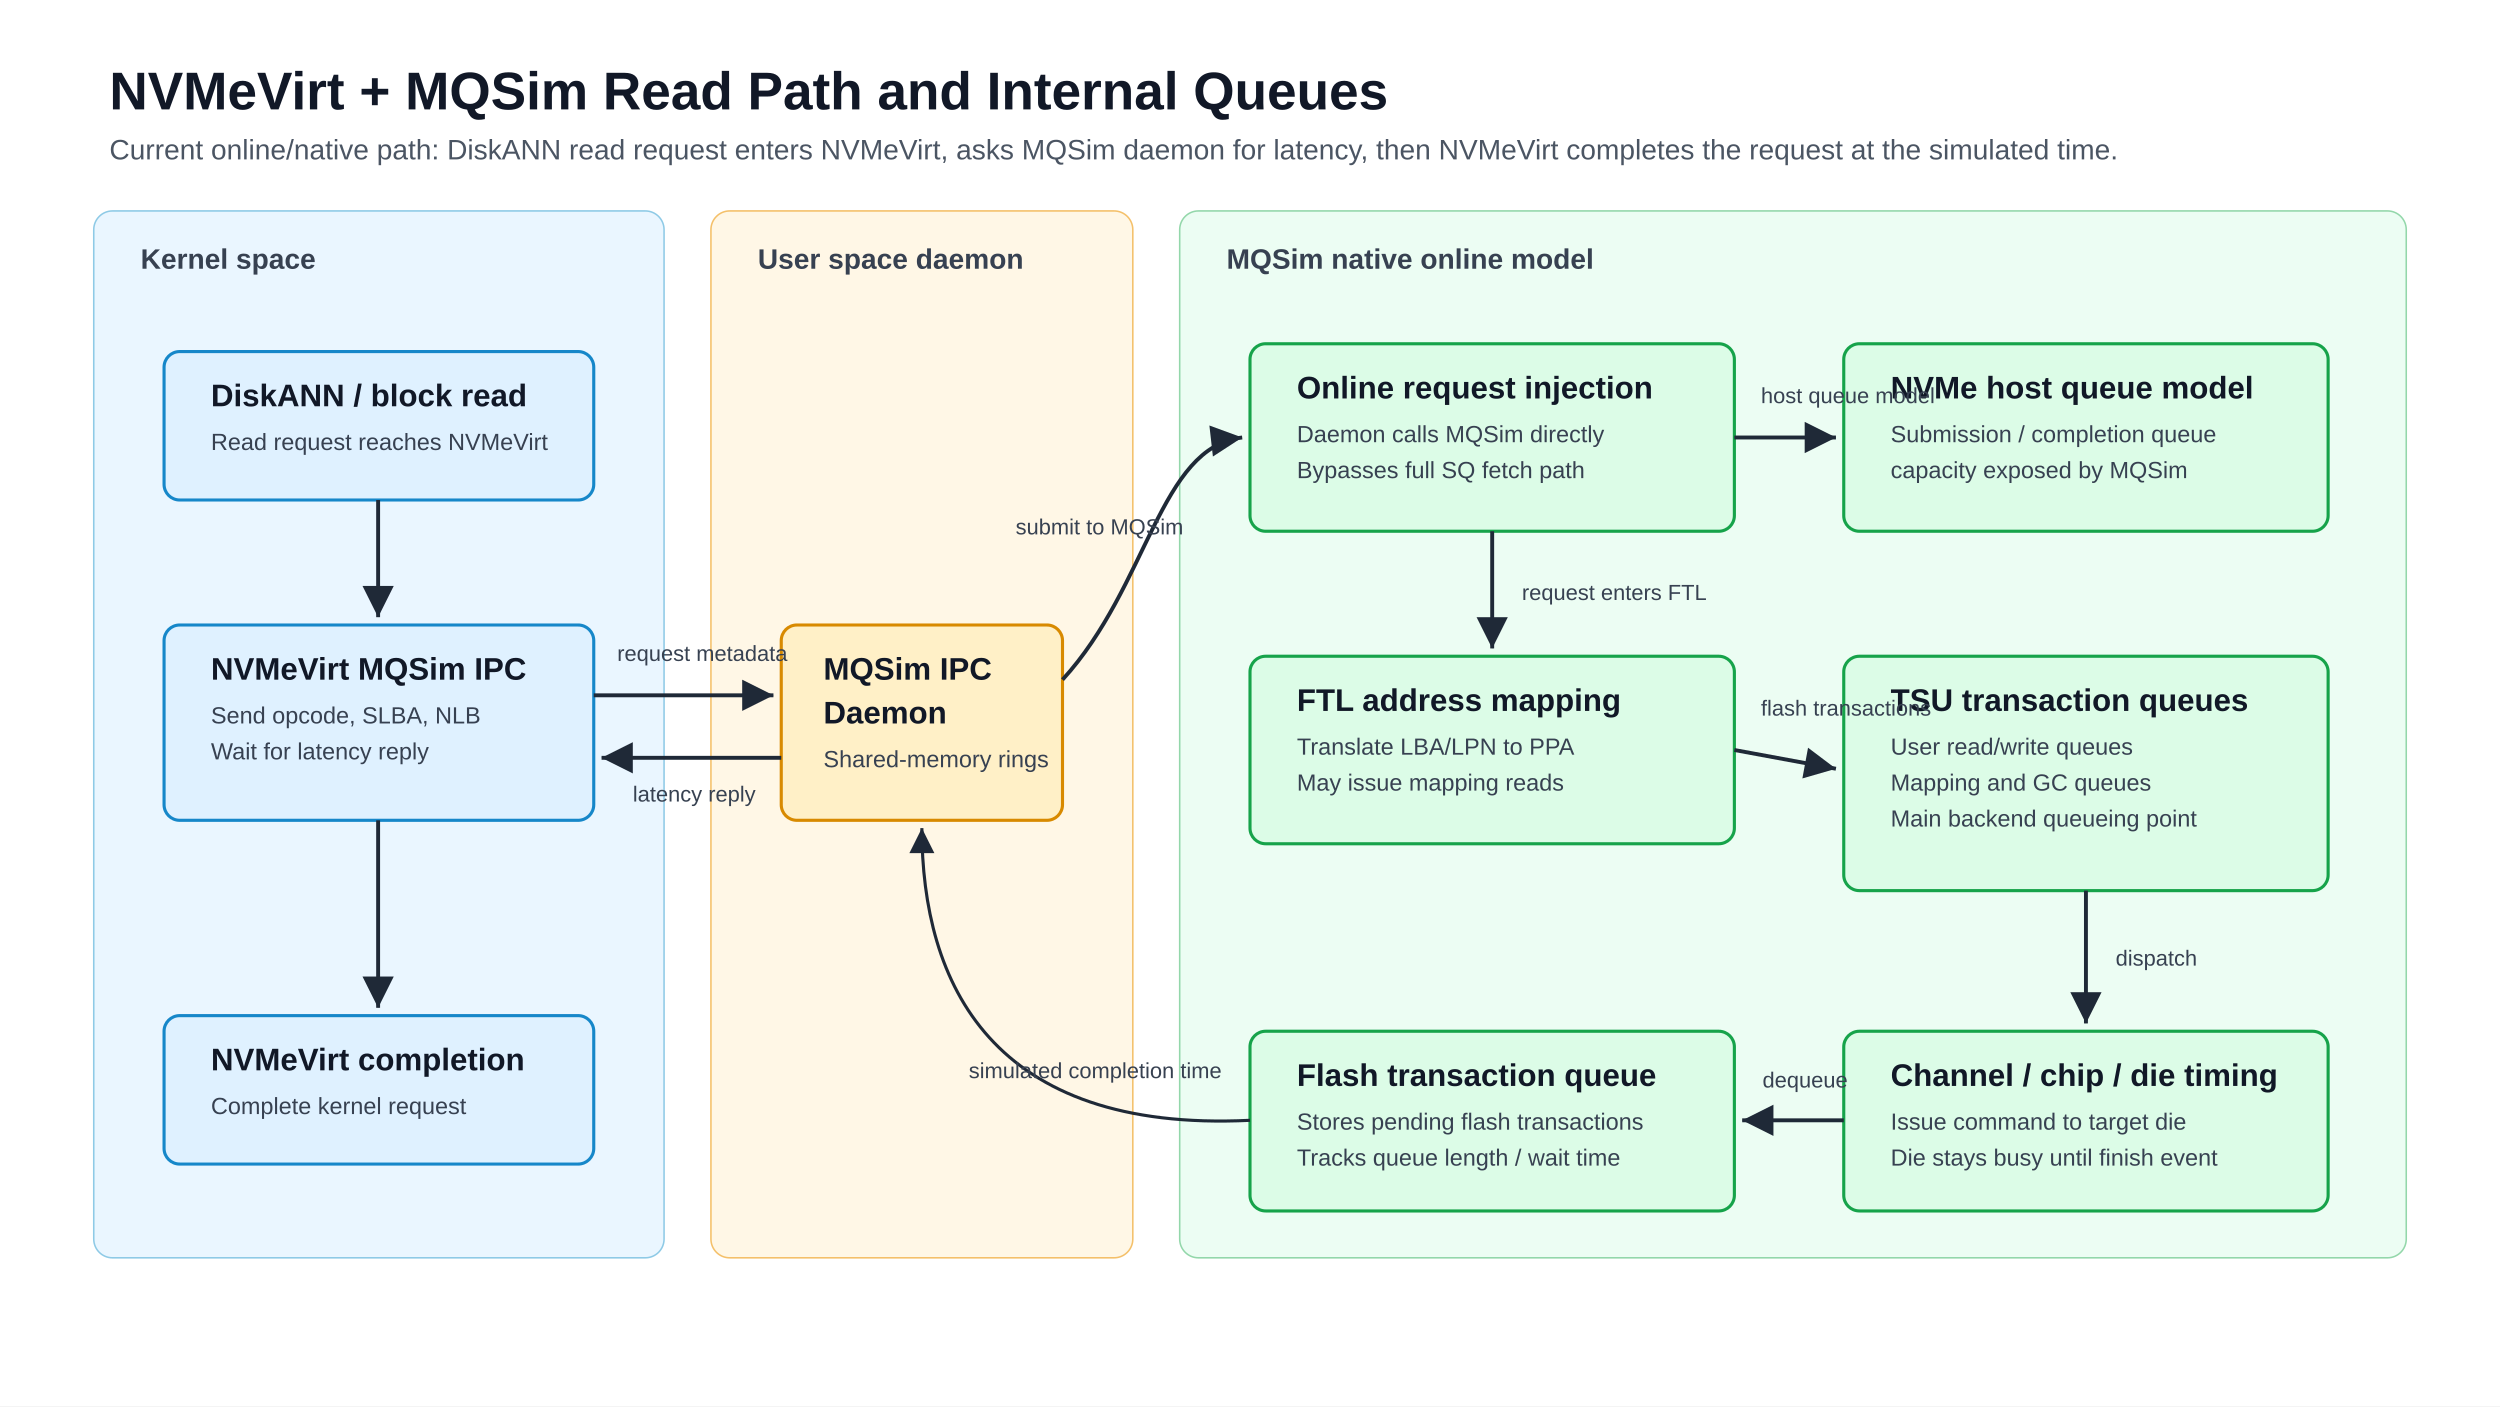
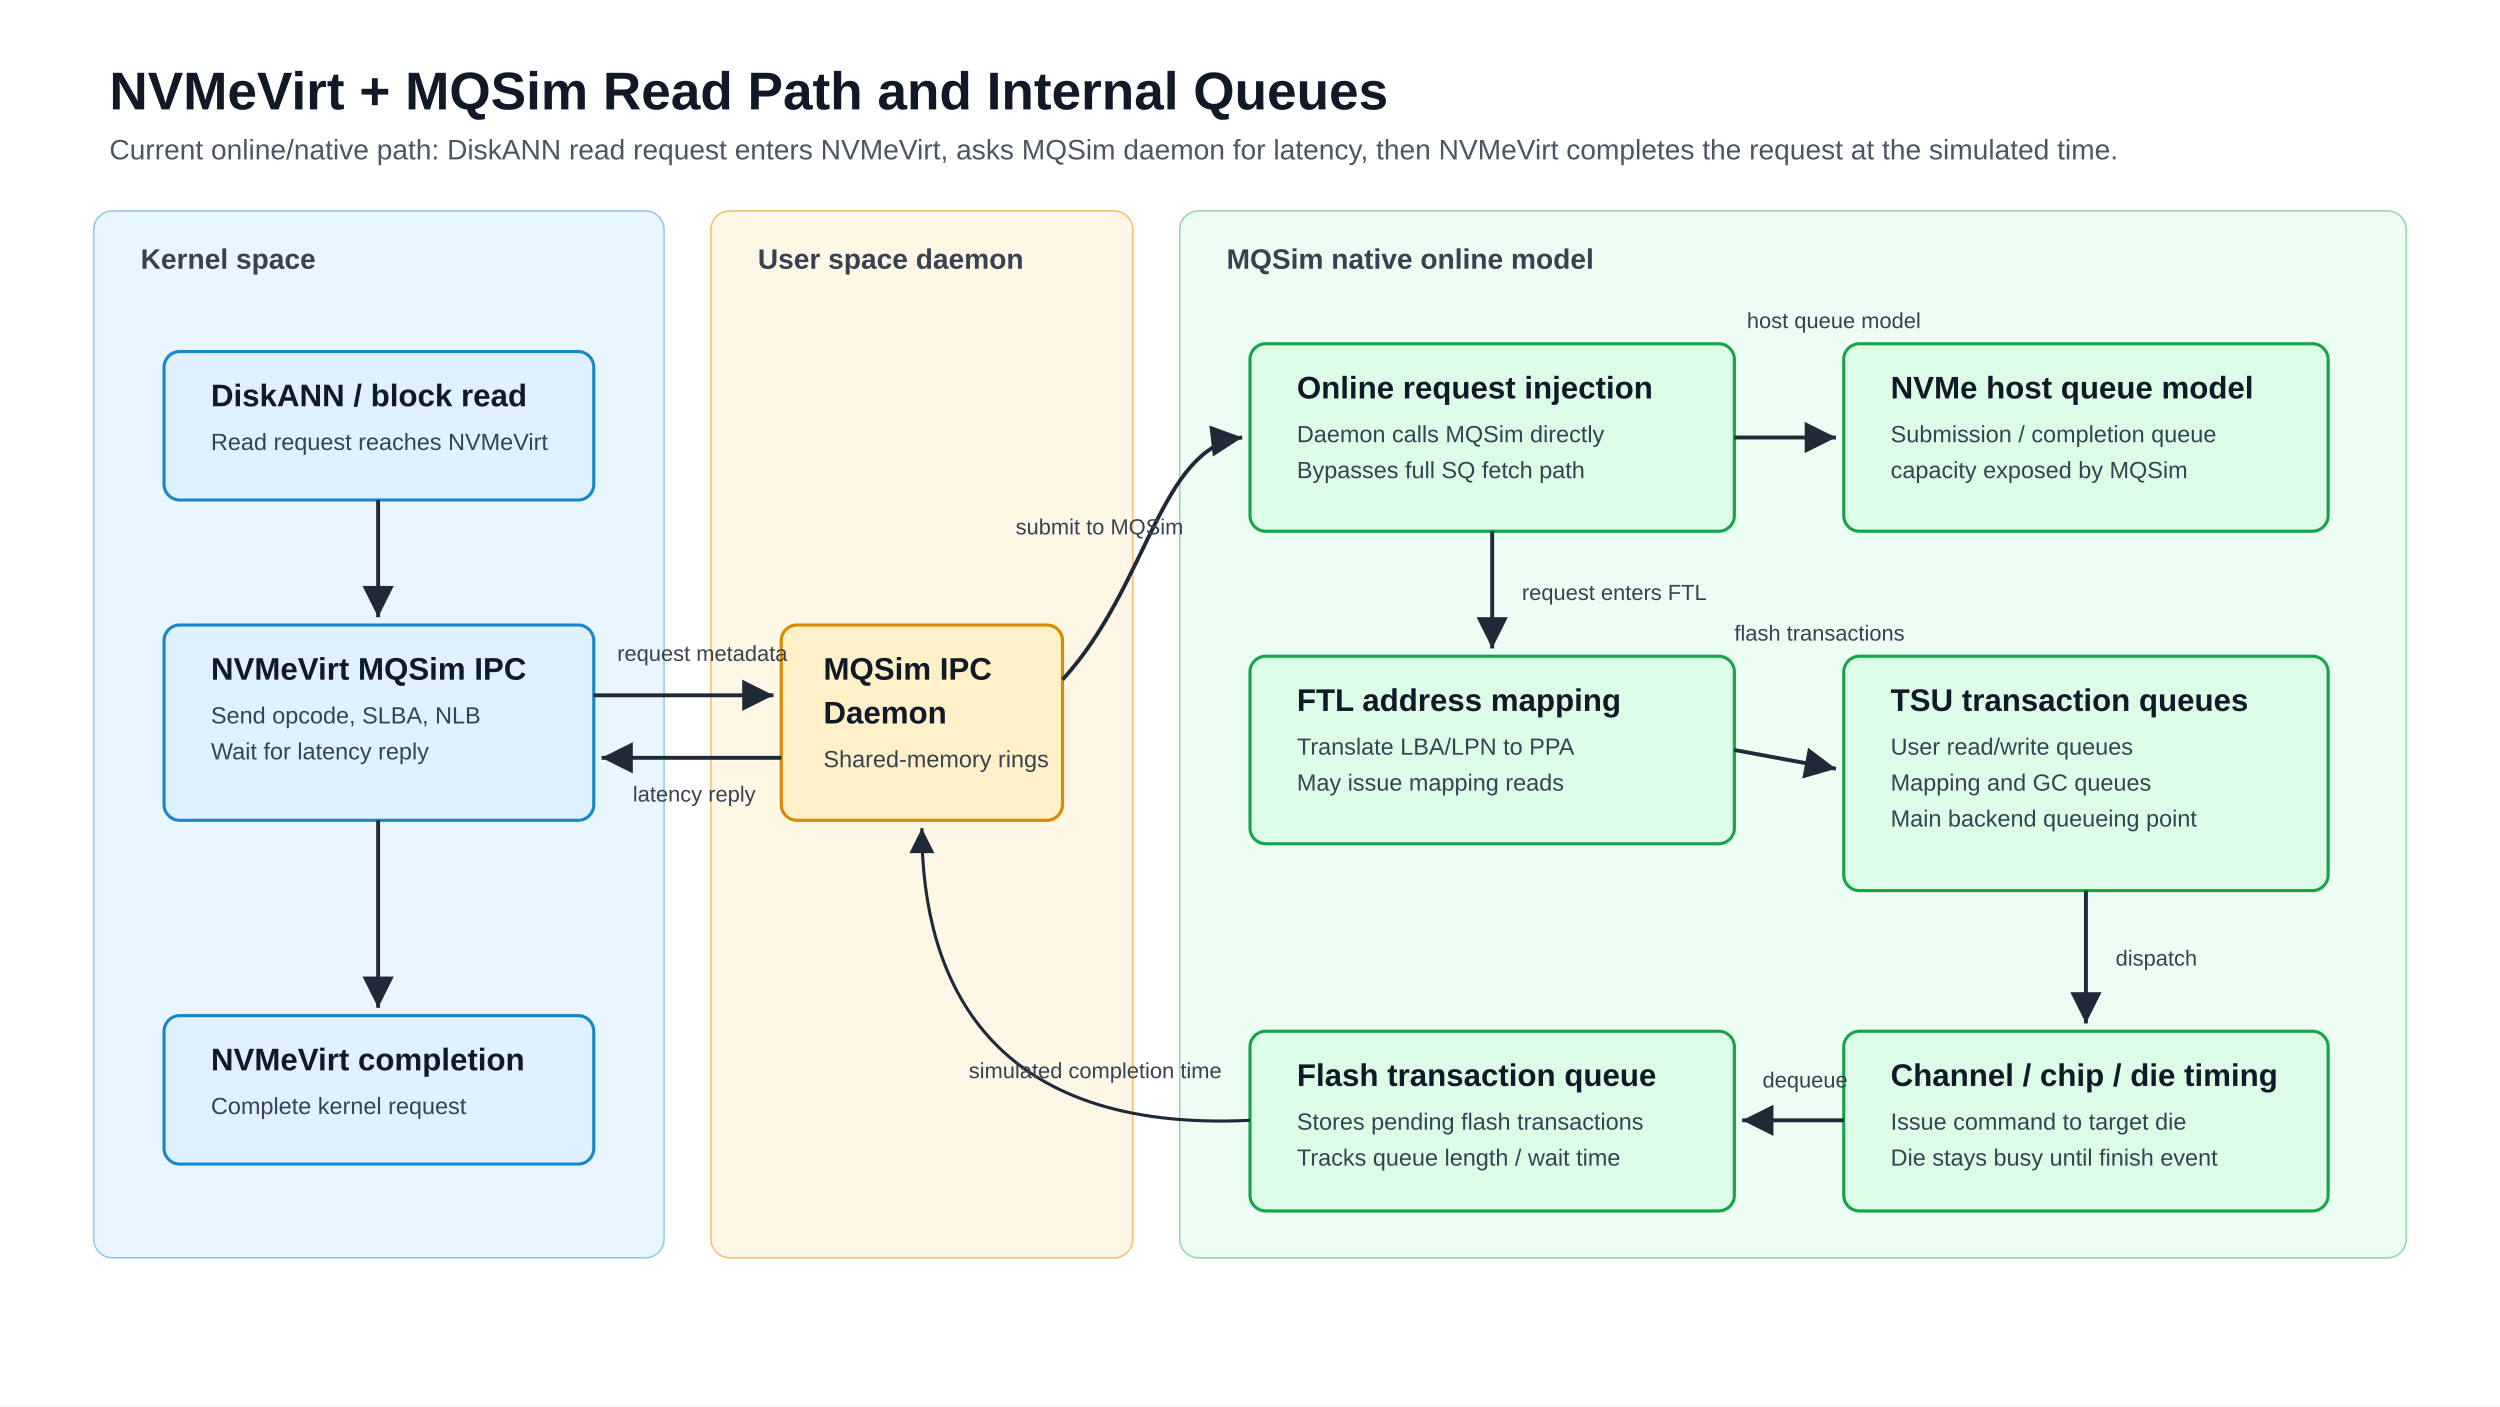
<svg xmlns="http://www.w3.org/2000/svg" width="1600" height="900" viewBox="0 0 1600 900">
  <defs>
    <marker id="arrow" markerWidth="12" markerHeight="12" refX="10" refY="6" orient="auto">
      <path d="M2,2 L10,6 L2,10 Z" fill="#1f2937" />
    </marker>
    <style>
      text { font-family: Arial, Helvetica, sans-serif; fill: #111827; }
      .title { font-size: 34px; font-weight: 700; }
      .subtitle { font-size: 18px; fill: #4b5563; }
      .lane-title { font-size: 18px; font-weight: 700; fill: #374151; }
      .box-title { font-size: 20px; font-weight: 700; }
      .box-text { font-size: 15px; fill: #374151; }
      .arrow-text { font-size: 14px; fill: #374151; }
      .kernel-lane { fill: #eaf6ff; stroke: #8ecae6; }
      .daemon-lane { fill: #fff7e6; stroke: #f4c06a; }
      .mqsim-lane { fill: #ecfdf3; stroke: #93d7aa; }
      .kernel-box { fill: #dff1ff; stroke: #1687c9; }
      .daemon-box { fill: #fff0c7; stroke: #d88a00; }
      .mqsim-box { fill: #dcfce7; stroke: #16a34a; }
      .line { stroke: #1f2937; stroke-width: 2.5; fill: none; marker-end: url(#arrow); }
      .thin { stroke-width: 2; }
    </style>
  </defs>
  <rect x="0" y="0" width="1600" height="900" fill="#ffffff" />
  <text x="70" y="70" class="title">NVMeVirt + MQSim Read Path and Internal Queues</text>
  <text x="70" y="102" class="subtitle">Current online/native path: DiskANN read request enters NVMeVirt, asks MQSim daemon for latency, then NVMeVirt completes the request at the simulated time.</text>
  <rect x="60" y="135" width="365" height="670" rx="12" class="kernel-lane" />
  <rect x="455" y="135" width="270" height="670" rx="12" class="daemon-lane" />
  <rect x="755" y="135" width="785" height="670" rx="12" class="mqsim-lane" />
  <text x="90" y="172" class="lane-title">Kernel space</text>
  <text x="485" y="172" class="lane-title">User space daemon</text>
  <text x="785" y="172" class="lane-title">MQSim native online model</text>
  <rect x="105" y="225" width="275" height="95" rx="10" class="kernel-box" stroke-width="2" />
  <text x="135" y="260" class="box-title">DiskANN / block read</text>
  <text x="135" y="288" class="box-text">Read request reaches NVMeVirt</text>
  <rect x="105" y="400" width="275" height="125" rx="10" class="kernel-box" stroke-width="2" />
  <text x="135" y="435" class="box-title">NVMeVirt MQSim IPC</text>
  <text x="135" y="463" class="box-text">Send opcode, SLBA, NLB</text>
  <text x="135" y="486" class="box-text">Wait for latency reply</text>
  <rect x="105" y="650" width="275" height="95" rx="10" class="kernel-box" stroke-width="2" />
  <text x="135" y="685" class="box-title">NVMeVirt completion</text>
  <text x="135" y="713" class="box-text">Complete kernel request</text>
  <rect x="500" y="400" width="180" height="125" rx="10" class="daemon-box" stroke-width="2" />
  <text x="527" y="435" class="box-title">MQSim IPC</text>
  <text x="527" y="463" class="box-title">Daemon</text>
  <text x="527" y="491" class="box-text">Shared-memory rings</text>
  <rect x="800" y="220" width="310" height="120" rx="10" class="mqsim-box" stroke-width="2" />
  <text x="830" y="255" class="box-title">Online request injection</text>
  <text x="830" y="283" class="box-text">Daemon calls MQSim directly</text>
  <text x="830" y="306" class="box-text">Bypasses full SQ fetch path</text>
  <rect x="1180" y="220" width="310" height="120" rx="10" class="mqsim-box" stroke-width="2" />
  <text x="1210" y="255" class="box-title">NVMe host queue model</text>
  <text x="1210" y="283" class="box-text">Submission / completion queue</text>
  <text x="1210" y="306" class="box-text">capacity exposed by MQSim</text>
  <rect x="800" y="420" width="310" height="120" rx="10" class="mqsim-box" stroke-width="2" />
  <text x="830" y="455" class="box-title">FTL address mapping</text>
  <text x="830" y="483" class="box-text">Translate LBA/LPN to PPA</text>
  <text x="830" y="506" class="box-text">May issue mapping reads</text>
  <rect x="1180" y="420" width="310" height="150" rx="10" class="mqsim-box" stroke-width="2" />
  <text x="1210" y="455" class="box-title">TSU transaction queues</text>
  <text x="1210" y="483" class="box-text">User read/write queues</text>
  <text x="1210" y="506" class="box-text">Mapping and GC queues</text>
  <text x="1210" y="529" class="box-text">Main backend queueing point</text>
  <rect x="800" y="660" width="310" height="115" rx="10" class="mqsim-box" stroke-width="2" />
  <text x="830" y="695" class="box-title">Flash transaction queue</text>
  <text x="830" y="723" class="box-text">Stores pending flash transactions</text>
  <text x="830" y="746" class="box-text">Tracks queue length / wait time</text>
  <rect x="1180" y="660" width="310" height="115" rx="10" class="mqsim-box" stroke-width="2" />
  <text x="1210" y="695" class="box-title">Channel / chip / die timing</text>
  <text x="1210" y="723" class="box-text">Issue command to target die</text>
  <text x="1210" y="746" class="box-text">Die stays busy until finish event</text>
  <path class="line" d="M242 320 L242 395" />
  <path class="line" d="M380 445 L495 445" />
  <text x="395" y="423" class="arrow-text">request metadata</text>
  <path class="line" d="M680 435 C735 375, 742 286, 795 280" />
  <text x="650" y="342" class="arrow-text">submit to MQSim</text>
  <path class="line" d="M1110 280 L1175 280" />
-   <text x="1127" y="258" class="arrow-text">host queue model</text>
+   <text x="1118" y="210" class="arrow-text">host queue model</text>
  <path class="line" d="M955 340 L955 415" />
  <text x="974" y="384" class="arrow-text">request enters FTL</text>
  <path class="line" d="M1110 480 L1175 492" />
-   <text x="1127" y="458" class="arrow-text">flash transactions</text>
+   <text x="1110" y="410" class="arrow-text">flash transactions</text>
  <path class="line" d="M1335 570 L1335 655" />
  <text x="1354" y="618" class="arrow-text">dispatch</text>
  <path class="line" d="M1180 717 L1115 717" />
  <text x="1128" y="696" class="arrow-text">dequeue</text>
  <path class="line thin" d="M800 717 C635 725, 590 630, 590 530" />
  <text x="620" y="690" class="arrow-text">simulated completion time</text>
  <path class="line" d="M500 485 L385 485" />
  <text x="405" y="513" class="arrow-text">latency reply</text>
  <path class="line" d="M242 525 L242 645" />
</svg>
